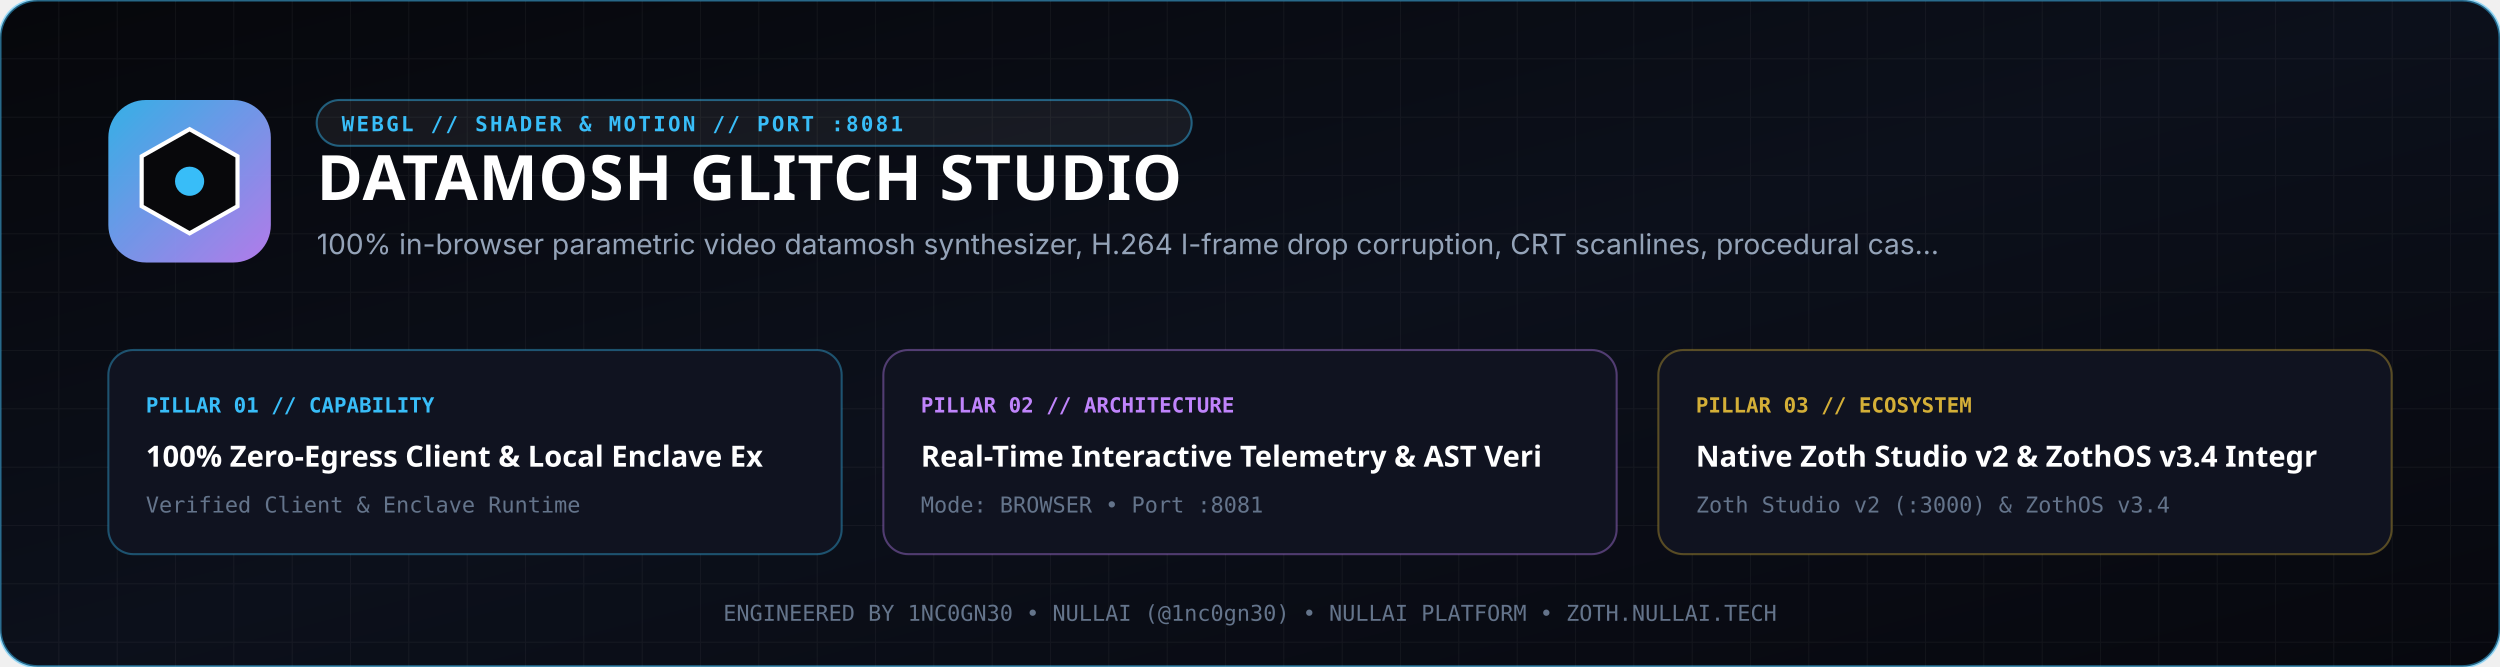
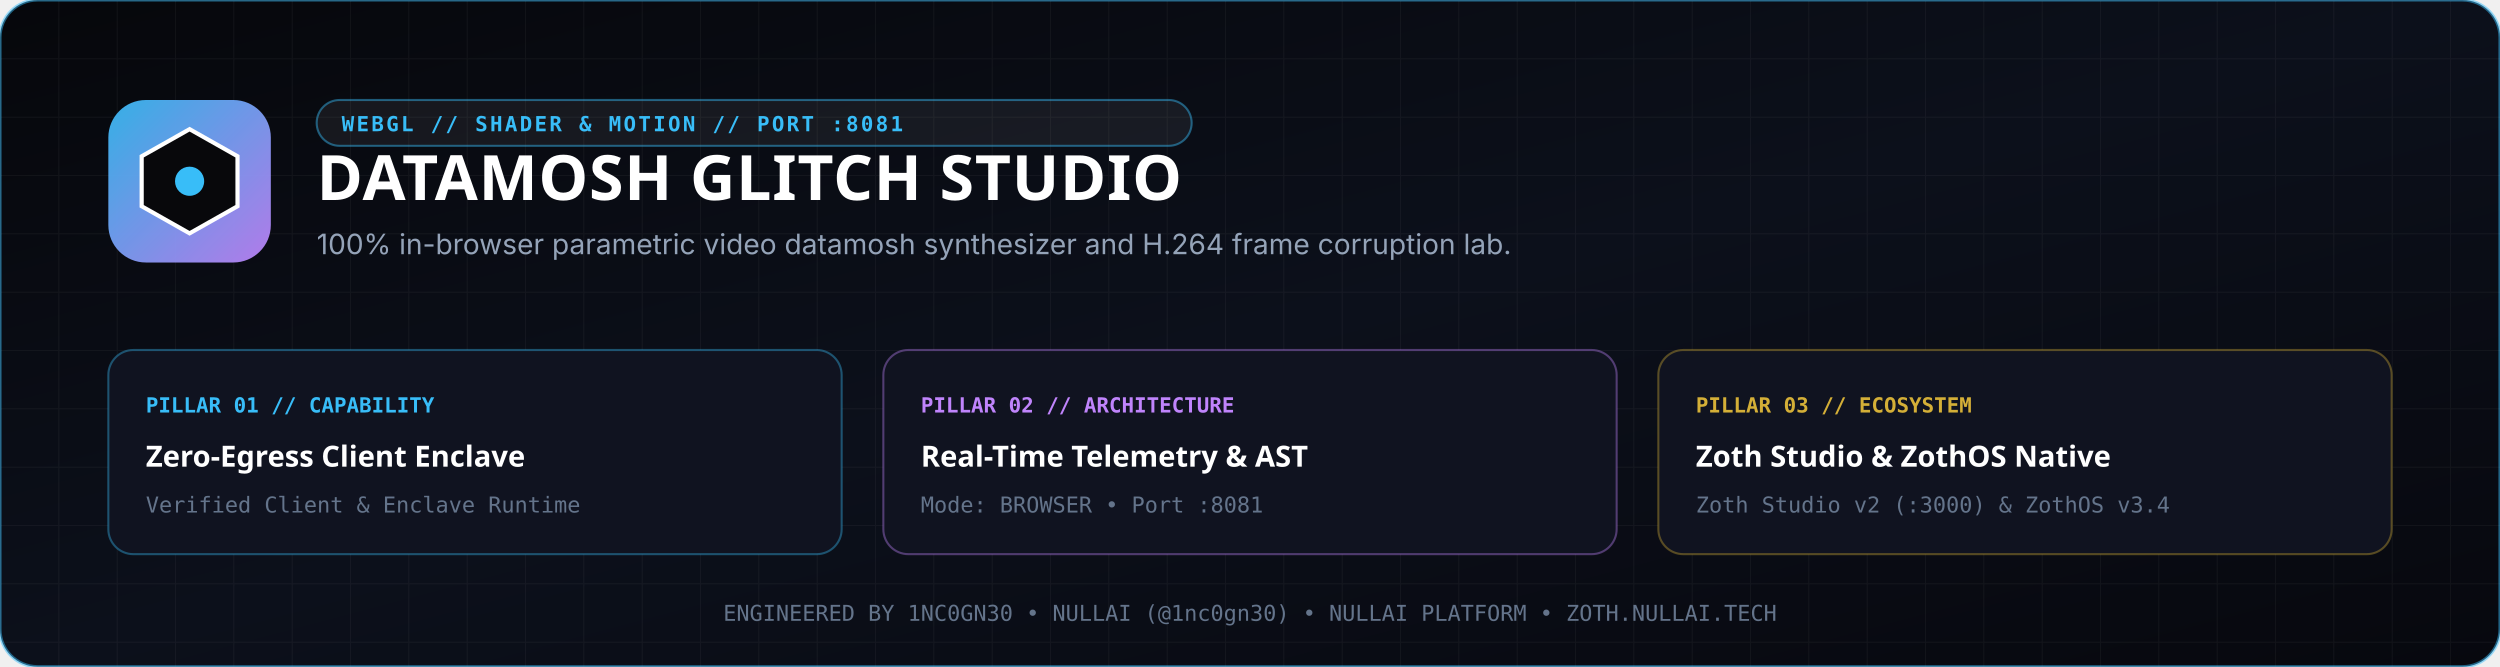
<svg xmlns="http://www.w3.org/2000/svg" viewBox="0 0 1200 320" width="100%" height="100%">
  <defs>
    <linearGradient id="bg" x1="0%" y1="0%" x2="100%" y2="100%">
      <stop offset="0%" stop-color="#06070B" />
      <stop offset="50%" stop-color="#0C101B" />
      <stop offset="100%" stop-color="#07080E" />
    </linearGradient>
    <linearGradient id="accent" x1="0%" y1="0%" x2="100%" y2="100%">
      <stop offset="0%" stop-color="#38BDF8" />
      <stop offset="100%" stop-color="#C084FC" />
    </linearGradient>
    <pattern id="grid" width="28" height="28" patternUnits="userSpaceOnUse">
      <path d="M 28 0 L 0 0 0 28" fill="none" stroke="rgba(255,255,255,0.04)" stroke-width="1" />
    </pattern>
  </defs>
  <rect width="1200" height="320" rx="18" fill="url(#bg)" stroke="#38BDF8" stroke-opacity="0.5" stroke-width="1.5" />
  <rect width="1200" height="320" rx="18" fill="url(#grid)" />
  <g transform="translate(52, 48)">
    <rect width="78" height="78" rx="18" fill="url(#accent)" opacity="0.92" />
    <polygon points="39,14 62,27 62,51 39,64 16,51 16,27" fill="#08080B" stroke="#FFFFFF" stroke-width="2" />
    <circle cx="39" cy="39" r="7" fill="#38BDF8" />
  </g>
  <g transform="translate(152, 62)">
    <rect x="0" y="-14" width="420" height="22" rx="11" fill="rgba(255,255,255,0.06)" stroke="#38BDF8" stroke-opacity="0.45" />
    <text x="12" y="1" fill="#38BDF8" font-family="JetBrains Mono, monospace" font-size="10" font-weight="700" letter-spacing="1.1">WEBGL // SHADER &amp; MOTION // PORT :8081</text>
    <text x="0" y="34" fill="#FFFFFF" font-family="Syne, Space Grotesk, sans-serif" font-size="30" font-weight="800" letter-spacing="0.4">DATAMOSH GLITCH STUDIO</text>
-     <text x="0" y="60" fill="#94A3B8" font-family="Inter, sans-serif" font-size="13.5">100% in-browser parametric video datamosh synthesizer, H.264 I-frame drop corruption, CRT scanlines, procedural cas...</text>
+     <text x="0" y="60" fill="#94A3B8" font-family="Inter, sans-serif" font-size="13.5">100% in-browser parametric video datamosh synthesizer and H.264 frame corruption lab.</text>
  </g>
  <g transform="translate(52, 168)">
    <rect x="0" y="0" width="352" height="98" rx="12" fill="#101320" stroke="#38BDF8" stroke-opacity="0.38" />
    <text x="18" y="30" fill="#38BDF8" font-family="JetBrains Mono, monospace" font-size="10" font-weight="700">PILLAR 01 // CAPABILITY</text>
-     <text x="18" y="56" fill="#FFFFFF" font-family="Space Grotesk, sans-serif" font-size="14" font-weight="700">100% Zero-Egress Client &amp; Local Enclave Ex</text>
+     <text x="18" y="56" fill="#FFFFFF" font-family="Space Grotesk, sans-serif" font-size="14" font-weight="700">Zero-Egress Client Enclave</text>
    <text x="18" y="78" fill="#64748B" font-family="JetBrains Mono, monospace" font-size="10.5">Verified Client &amp; Enclave Runtime</text>
    <rect x="372" y="0" width="352" height="98" rx="12" fill="#101320" stroke="#C084FC" stroke-opacity="0.38" />
    <text x="390" y="30" fill="#C084FC" font-family="JetBrains Mono, monospace" font-size="10" font-weight="700">PILLAR 02 // ARCHITECTURE</text>
-     <text x="390" y="56" fill="#FFFFFF" font-family="Space Grotesk, sans-serif" font-size="14" font-weight="700">Real-Time Interactive Telemetry &amp; AST Veri</text>
+     <text x="390" y="56" fill="#FFFFFF" font-family="Space Grotesk, sans-serif" font-size="14" font-weight="700">Real-Time Telemetry &amp; AST</text>
    <text x="390" y="78" fill="#64748B" font-family="JetBrains Mono, monospace" font-size="10.5">Mode: BROWSER • Port :8081</text>
    <rect x="744" y="0" width="352" height="98" rx="12" fill="#101320" stroke="#D4AF37" stroke-opacity="0.38" />
    <text x="762" y="30" fill="#D4AF37" font-family="JetBrains Mono, monospace" font-size="10" font-weight="700">PILLAR 03 // ECOSYSTEM</text>
-     <text x="762" y="56" fill="#FFFFFF" font-family="Space Grotesk, sans-serif" font-size="14" font-weight="700">Native Zoth Studio v2 &amp; ZothOS v3.4 Integr</text>
+     <text x="762" y="56" fill="#FFFFFF" font-family="Space Grotesk, sans-serif" font-size="14" font-weight="700">Zoth Studio &amp; ZothOS Native</text>
    <text x="762" y="78" fill="#64748B" font-family="JetBrains Mono, monospace" font-size="10.5">Zoth Studio v2 (:3000) &amp; ZothOS v3.4</text>
  </g>
  <text x="600" y="298" text-anchor="middle" fill="#64748B" font-family="JetBrains Mono, monospace" font-size="10.5">
    ENGINEERED BY 1NC0GN30 • NULLAI (@1nc0gn30)  •  NULLAI PLATFORM  •  ZOTH.NULLAI.TECH
  </text>
</svg>
